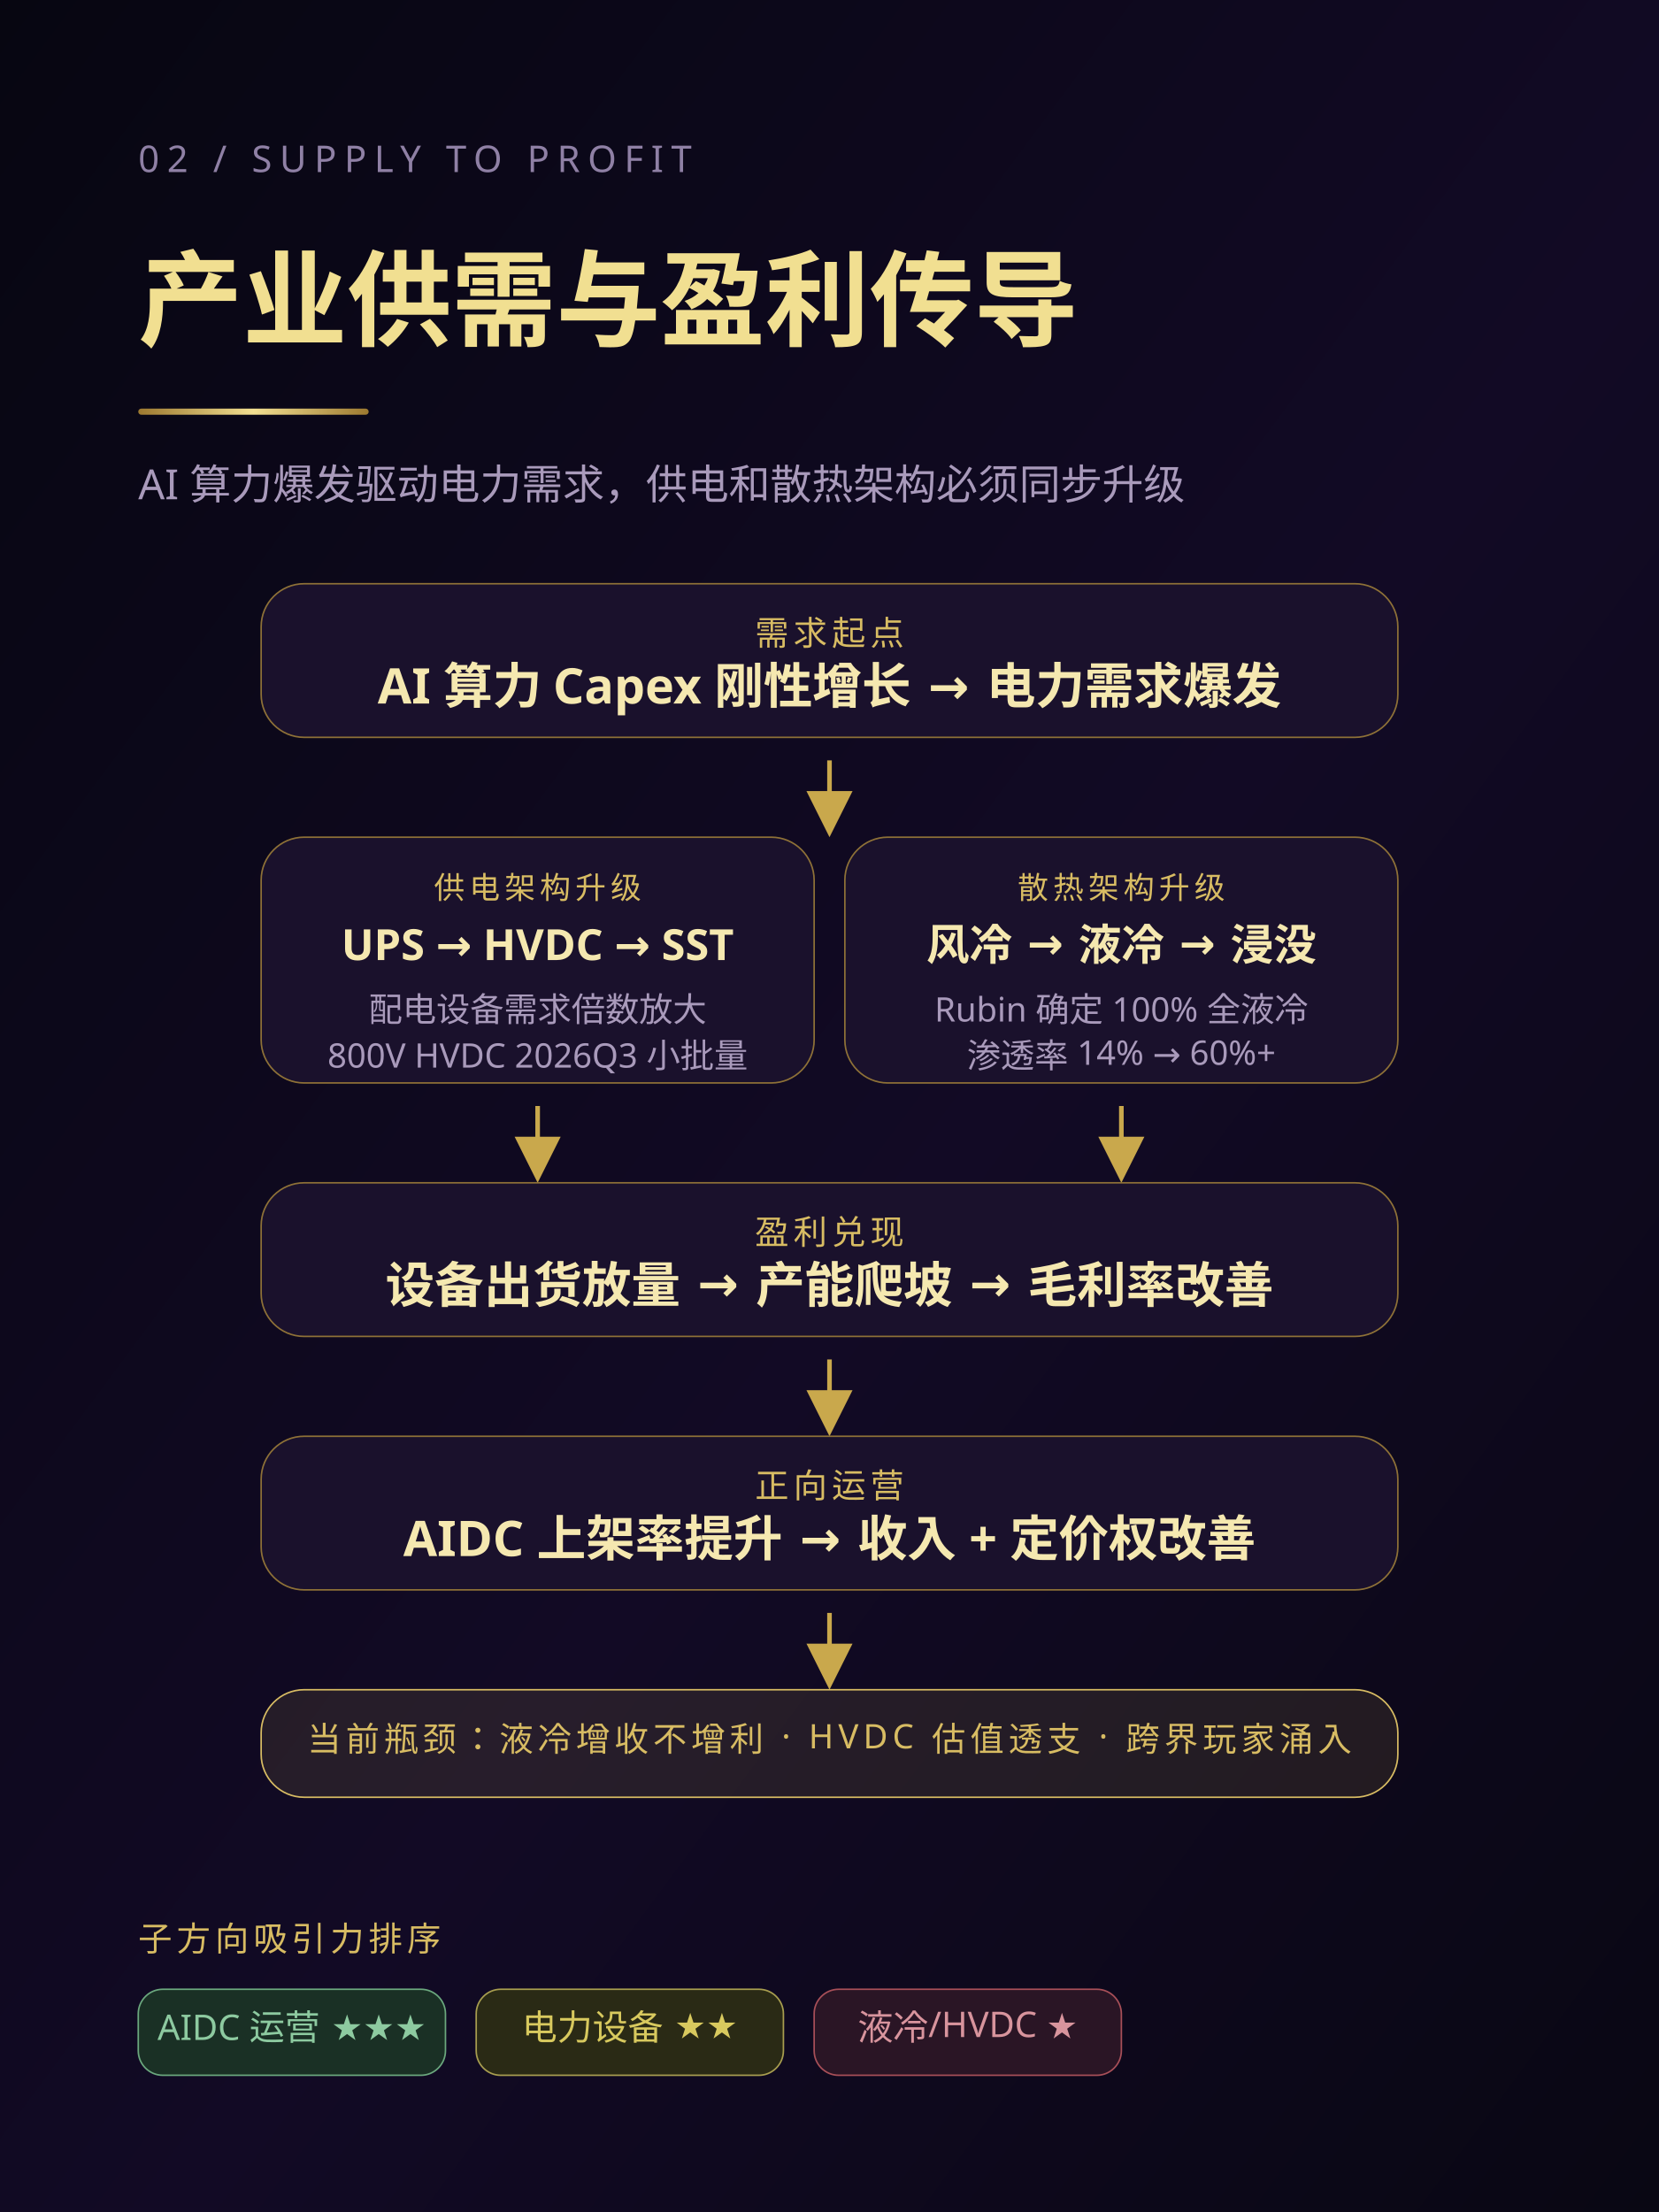
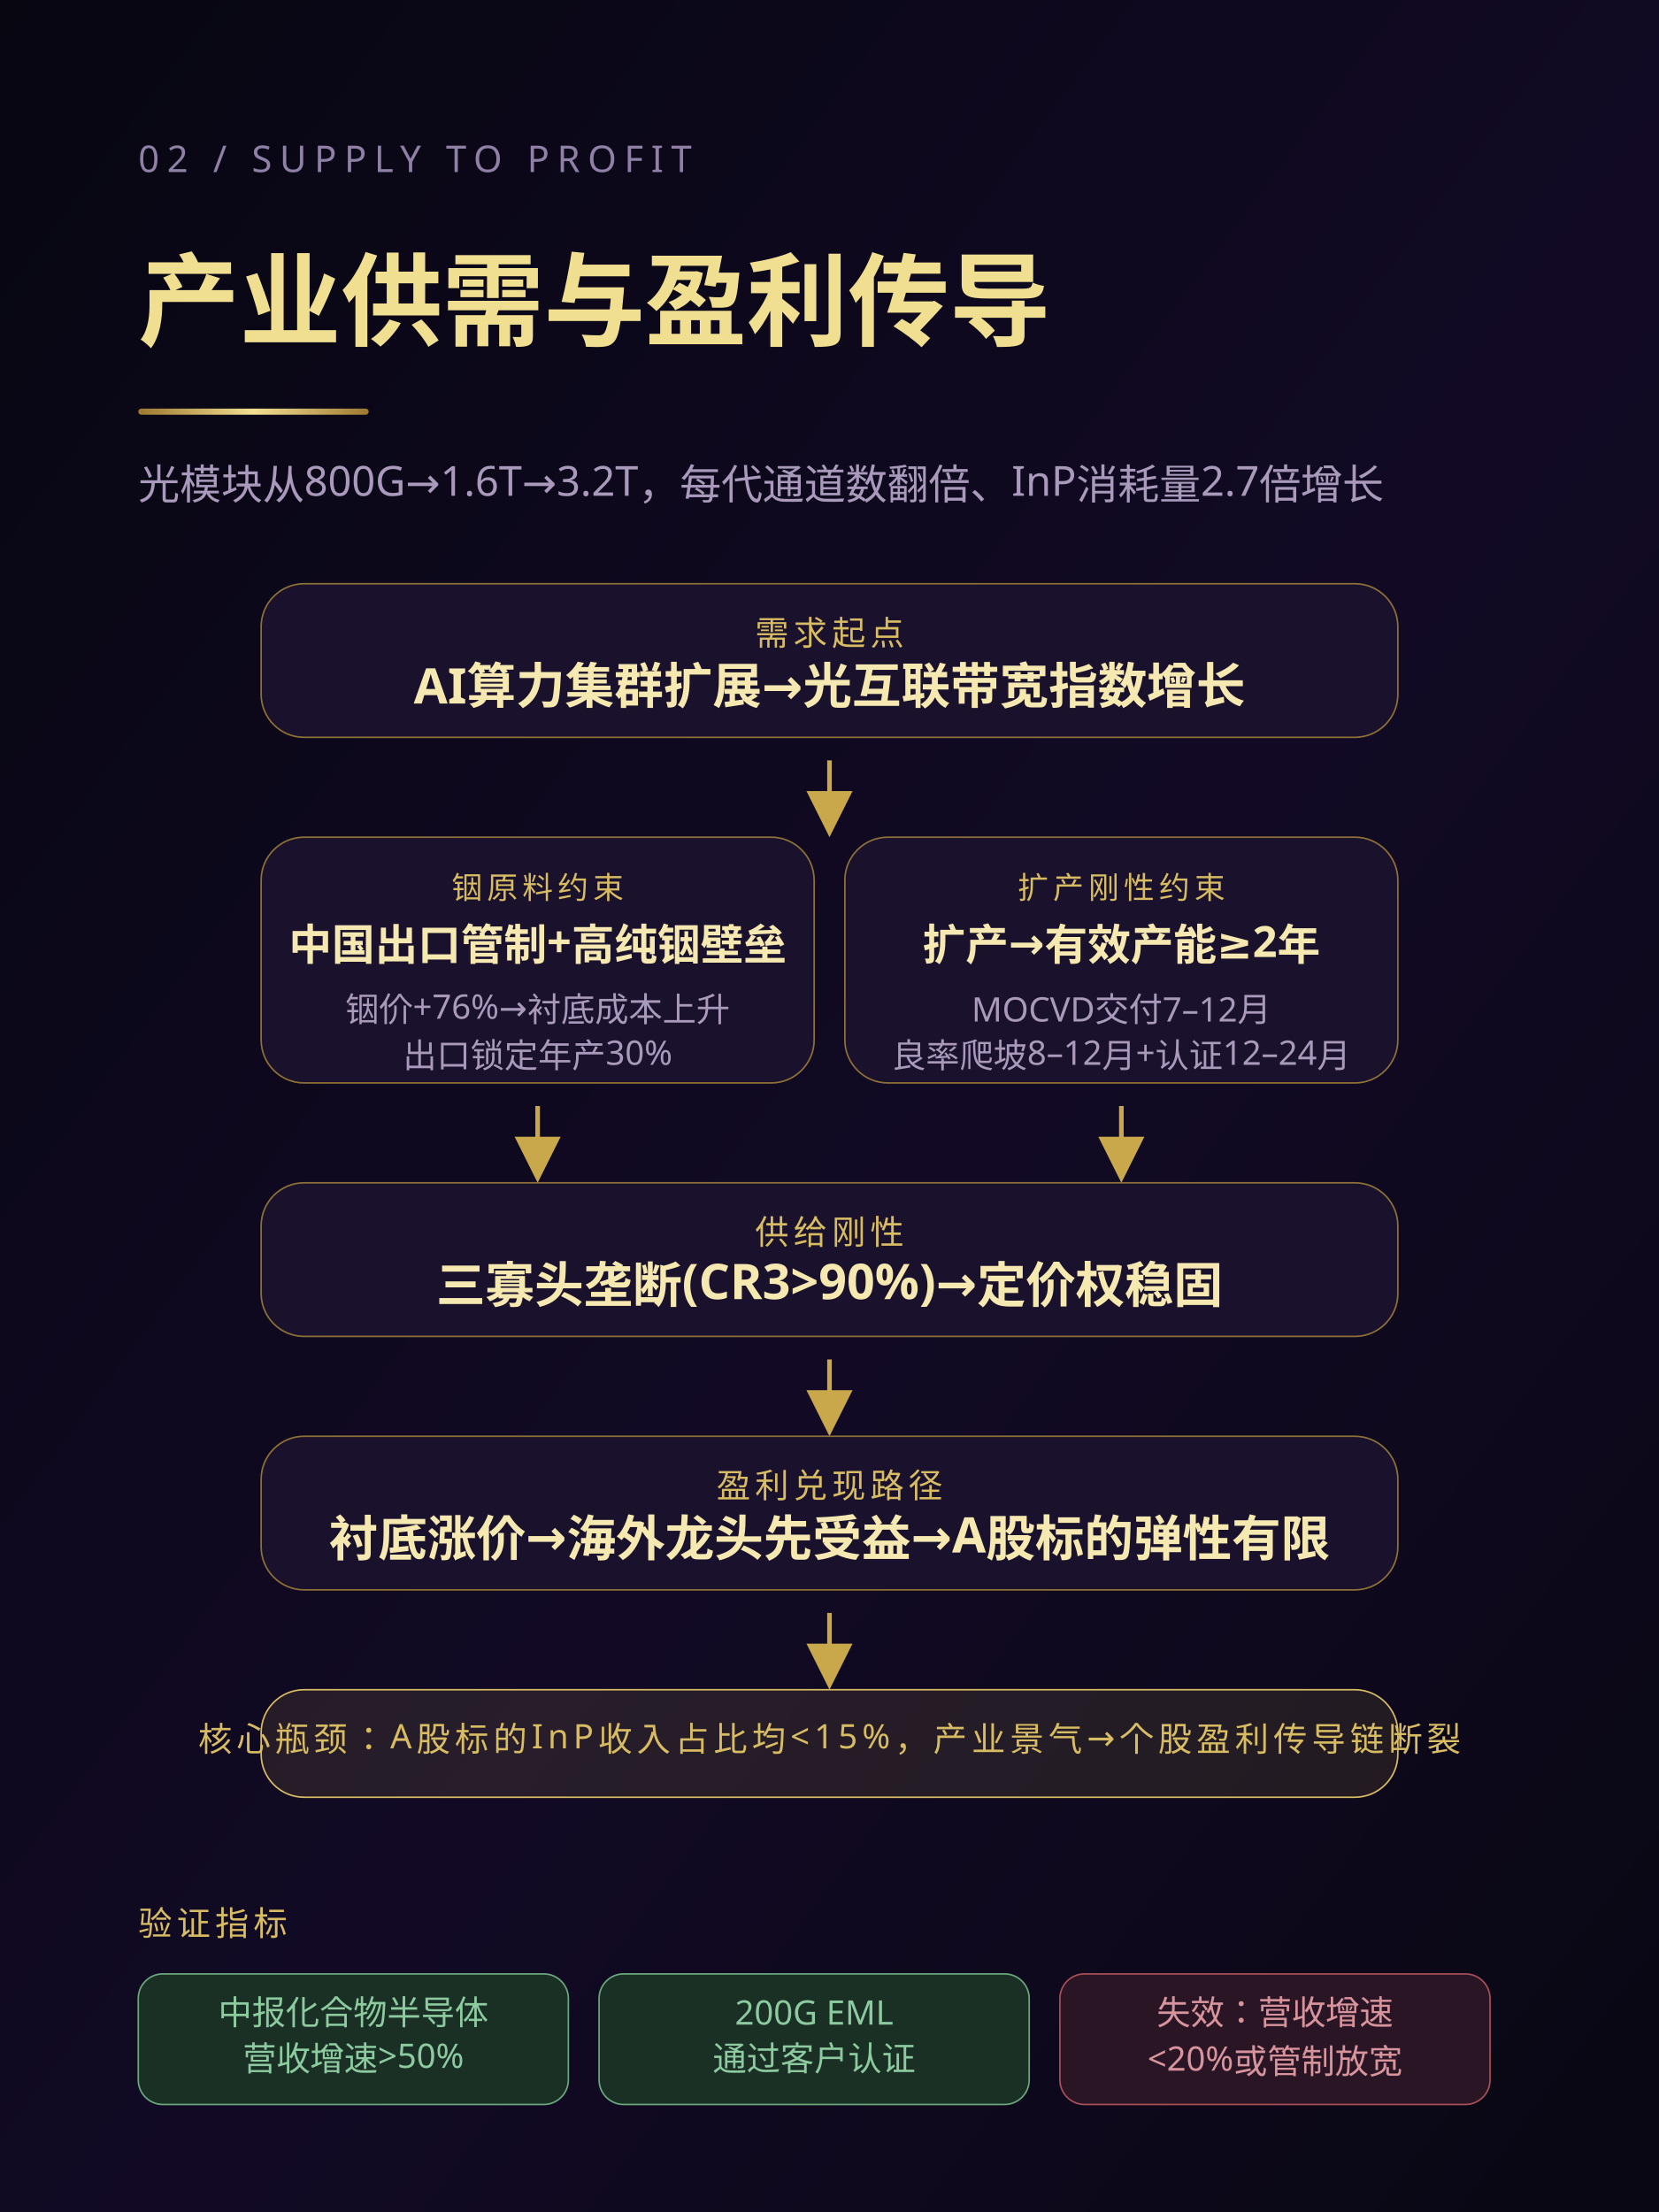
<svg xmlns="http://www.w3.org/2000/svg" viewBox="0 0 1080 1440" width="1080" height="1440">
  <defs>
    <linearGradient id="bg" x1="0" y1="0" x2="1" y2="1">
      <stop offset="0" stop-color="#070611" />
      <stop offset="0.55" stop-color="#120a25" />
      <stop offset="1" stop-color="#090713" />
    </linearGradient>
    <linearGradient id="flow" x1="0" y1="0" x2="1" y2="0">
      <stop offset="0" stop-color="#9d7930" />
      <stop offset="0.5" stop-color="#f2df91" />
      <stop offset="1" stop-color="#9d7930" />
    </linearGradient>
    <marker id="arrow" markerWidth="10" markerHeight="10" refX="5" refY="5" orient="auto">
      <path d="M0,0 L10,5 L0,10 Z" fill="#c9a84c" />
    </marker>
  </defs>
  <rect width="1080" height="1440" fill="url(#bg)" />
  <text x="90" y="112" font-family="'PingFang SC', sans-serif" font-size="24" fill="#8f80a5" letter-spacing="5">02 / SUPPLY TO PROFIT</text>
-   <text x="90" y="220" font-family="'PingFang SC', sans-serif" font-size="68" font-weight="700" fill="#f1df91">产业供需与盈利传导</text>
+   <text x="90" y="220" font-family="'PingFang SC', sans-serif" font-size="66" font-weight="700" fill="#f1df91">产业供需与盈利传导</text>
  <rect x="90" y="266" width="150" height="4" rx="2" fill="url(#flow)" />
-   <text x="90" y="325" font-family="'PingFang SC', sans-serif" font-size="27" fill="#a99abb">AI 算力爆发驱动电力需求，供电和散热架构必须同步升级</text>
+   <text x="90" y="325" font-family="'PingFang SC', sans-serif" font-size="27" fill="#a99abb">光模块从800G→1.6T→3.2T，每代通道数翻倍、InP消耗量2.7倍增长</text>
  <g font-family="'PingFang SC', sans-serif" text-anchor="middle">
    <rect x="170" y="380" width="740" height="100" rx="28" fill="#1a112c" stroke="#8e7137" />
    <text x="540" y="420" font-size="22" fill="#d8bc63" letter-spacing="3">需求起点</text>
-     <text x="540" y="458" font-size="32" font-weight="600" fill="#f5e8b0">AI 算力 Capex 刚性增长 → 电力需求爆发</text>
+     <text x="540" y="458" font-size="32" font-weight="600" fill="#f5e8b0">AI算力集群扩展→光互联带宽指数增长</text>
    <line x1="540" y1="495" x2="540" y2="530" stroke="#c9a84c" stroke-width="3" marker-end="url(#arrow)" />
    <rect x="170" y="545" width="360" height="160" rx="28" fill="#1a112c" stroke="#8e7137" />
-     <text x="350" y="585" font-size="20" fill="#d8bc63" letter-spacing="3">供电架构升级</text>
-     <text x="350" y="625" font-size="28" font-weight="600" fill="#f5e8b0">UPS → HVDC → SST</text>
-     <text x="350" y="665" font-size="22" fill="#a99abb">配电设备需求倍数放大</text>
-     <text x="350" y="695" font-size="22" fill="#a99abb">800V HVDC 2026Q3 小批量</text>
+     <text x="350" y="585" font-size="20" fill="#d8bc63" letter-spacing="3">铟原料约束</text>
+     <text x="350" y="625" font-size="28" font-weight="600" fill="#f5e8b0">中国出口管制+高纯铟壁垒</text>
+     <text x="350" y="665" font-size="22" fill="#a99abb">铟价+76%→衬底成本上升</text>
+     <text x="350" y="695" font-size="22" fill="#a99abb">出口锁定年产30%</text>
    <rect x="550" y="545" width="360" height="160" rx="28" fill="#1a112c" stroke="#8e7137" />
-     <text x="730" y="585" font-size="20" fill="#d8bc63" letter-spacing="3">散热架构升级</text>
-     <text x="730" y="625" font-size="28" font-weight="600" fill="#f5e8b0">风冷 → 液冷 → 浸没</text>
-     <text x="730" y="665" font-size="22" fill="#a99abb">Rubin 确定 100% 全液冷</text>
-     <text x="730" y="695" font-size="22" fill="#a99abb">渗透率 14% → 60%+</text>
+     <text x="730" y="585" font-size="20" fill="#d8bc63" letter-spacing="3">扩产刚性约束</text>
+     <text x="730" y="625" font-size="28" font-weight="600" fill="#f5e8b0">扩产→有效产能≥2年</text>
+     <text x="730" y="665" font-size="22" fill="#a99abb">MOCVD交付7–12月</text>
+     <text x="730" y="695" font-size="22" fill="#a99abb">良率爬坡8–12月+认证12–24月</text>
    <line x1="350" y1="720" x2="350" y2="755" stroke="#c9a84c" stroke-width="3" marker-end="url(#arrow)" />
    <line x1="730" y1="720" x2="730" y2="755" stroke="#c9a84c" stroke-width="3" marker-end="url(#arrow)" />
    <rect x="170" y="770" width="740" height="100" rx="28" fill="#1a112c" stroke="#8e7137" />
-     <text x="540" y="810" font-size="22" fill="#d8bc63" letter-spacing="3">盈利兑现</text>
-     <text x="540" y="848" font-size="32" font-weight="600" fill="#f5e8b0">设备出货放量 → 产能爬坡 → 毛利率改善</text>
+     <text x="540" y="810" font-size="22" fill="#d8bc63" letter-spacing="3">供给刚性</text>
+     <text x="540" y="848" font-size="32" font-weight="600" fill="#f5e8b0">三寡头垄断(CR3&gt;90%)→定价权稳固</text>
    <line x1="540" y1="885" x2="540" y2="920" stroke="#c9a84c" stroke-width="3" marker-end="url(#arrow)" />
    <rect x="170" y="935" width="740" height="100" rx="28" fill="#1a112c" stroke="#8e7137" />
-     <text x="540" y="975" font-size="22" fill="#d8bc63" letter-spacing="3">正向运营</text>
-     <text x="540" y="1013" font-size="32" font-weight="600" fill="#f5e8b0">AIDC 上架率提升 → 收入 + 定价权改善</text>
+     <text x="540" y="975" font-size="22" fill="#d8bc63" letter-spacing="3">盈利兑现路径</text>
+     <text x="540" y="1013" font-size="32" font-weight="600" fill="#f5e8b0">衬底涨价→海外龙头先受益→A股标的弹性有限</text>
    <line x1="540" y1="1050" x2="540" y2="1085" stroke="#c9a84c" stroke-width="3" marker-end="url(#arrow)" />
    <rect x="170" y="1100" width="740" height="70" rx="28" fill="#d8bc63" fill-opacity="0.11" stroke="#d8bc63" />
-     <text x="540" y="1140" font-size="22" fill="#d8bc63" letter-spacing="3">当前瓶颈：液冷增收不增利 · HVDC 估值透支 · 跨界玩家涌入</text>
+     <text x="540" y="1140" font-size="22" fill="#d8bc63" letter-spacing="3">核心瓶颈：A股标的InP收入占比均&lt;15%，产业景气→个股盈利传导链断裂</text>
  </g>
-   <text x="90" y="1270" font-family="'PingFang SC', sans-serif" font-size="22" fill="#d8bc63" letter-spacing="3">子方向吸引力排序</text>
-   <g font-family="'PingFang SC', sans-serif" font-size="23">
-     <rect x="90" y="1295" width="200" height="56" rx="16" fill="#1a3025" stroke="#6ba87e" />
-     <text x="190" y="1328" text-anchor="middle" fill="#8dcaa0">AIDC 运营 ★★★</text>
-     <rect x="310" y="1295" width="200" height="56" rx="16" fill="#2a2a15" stroke="#a89e4f" />
-     <text x="410" y="1328" text-anchor="middle" fill="#d8c95e">电力设备 ★★</text>
-     <rect x="530" y="1295" width="200" height="56" rx="16" fill="#2a1525" stroke="#a84f58" />
-     <text x="630" y="1328" text-anchor="middle" fill="#d8949d">液冷/HVDC ★</text>
+   <text x="90" y="1260" font-family="'PingFang SC', sans-serif" font-size="22" fill="#d8bc63" letter-spacing="3">验证指标</text>
+   <g font-family="'PingFang SC', sans-serif" font-size="22">
+     <rect x="90" y="1285" width="280" height="85" rx="16" fill="#1a3025" stroke="#6ba87e" />
+     <text x="230" y="1318" text-anchor="middle" fill="#8dcaa0">中报化合物半导体</text>
+     <text x="230" y="1348" text-anchor="middle" fill="#8dcaa0">营收增速&gt;50%</text>
+     <rect x="390" y="1285" width="280" height="85" rx="16" fill="#1a3025" stroke="#6ba87e" />
+     <text x="530" y="1318" text-anchor="middle" fill="#8dcaa0">200G EML</text>
+     <text x="530" y="1348" text-anchor="middle" fill="#8dcaa0">通过客户认证</text>
+     <rect x="690" y="1285" width="280" height="85" rx="16" fill="#2a1525" stroke="#a84f58" />
+     <text x="830" y="1318" text-anchor="middle" fill="#d8949d">失效：营收增速</text>
+     <text x="830" y="1348" text-anchor="middle" fill="#d8949d">&lt;20%或管制放宽</text>
  </g>
</svg>
